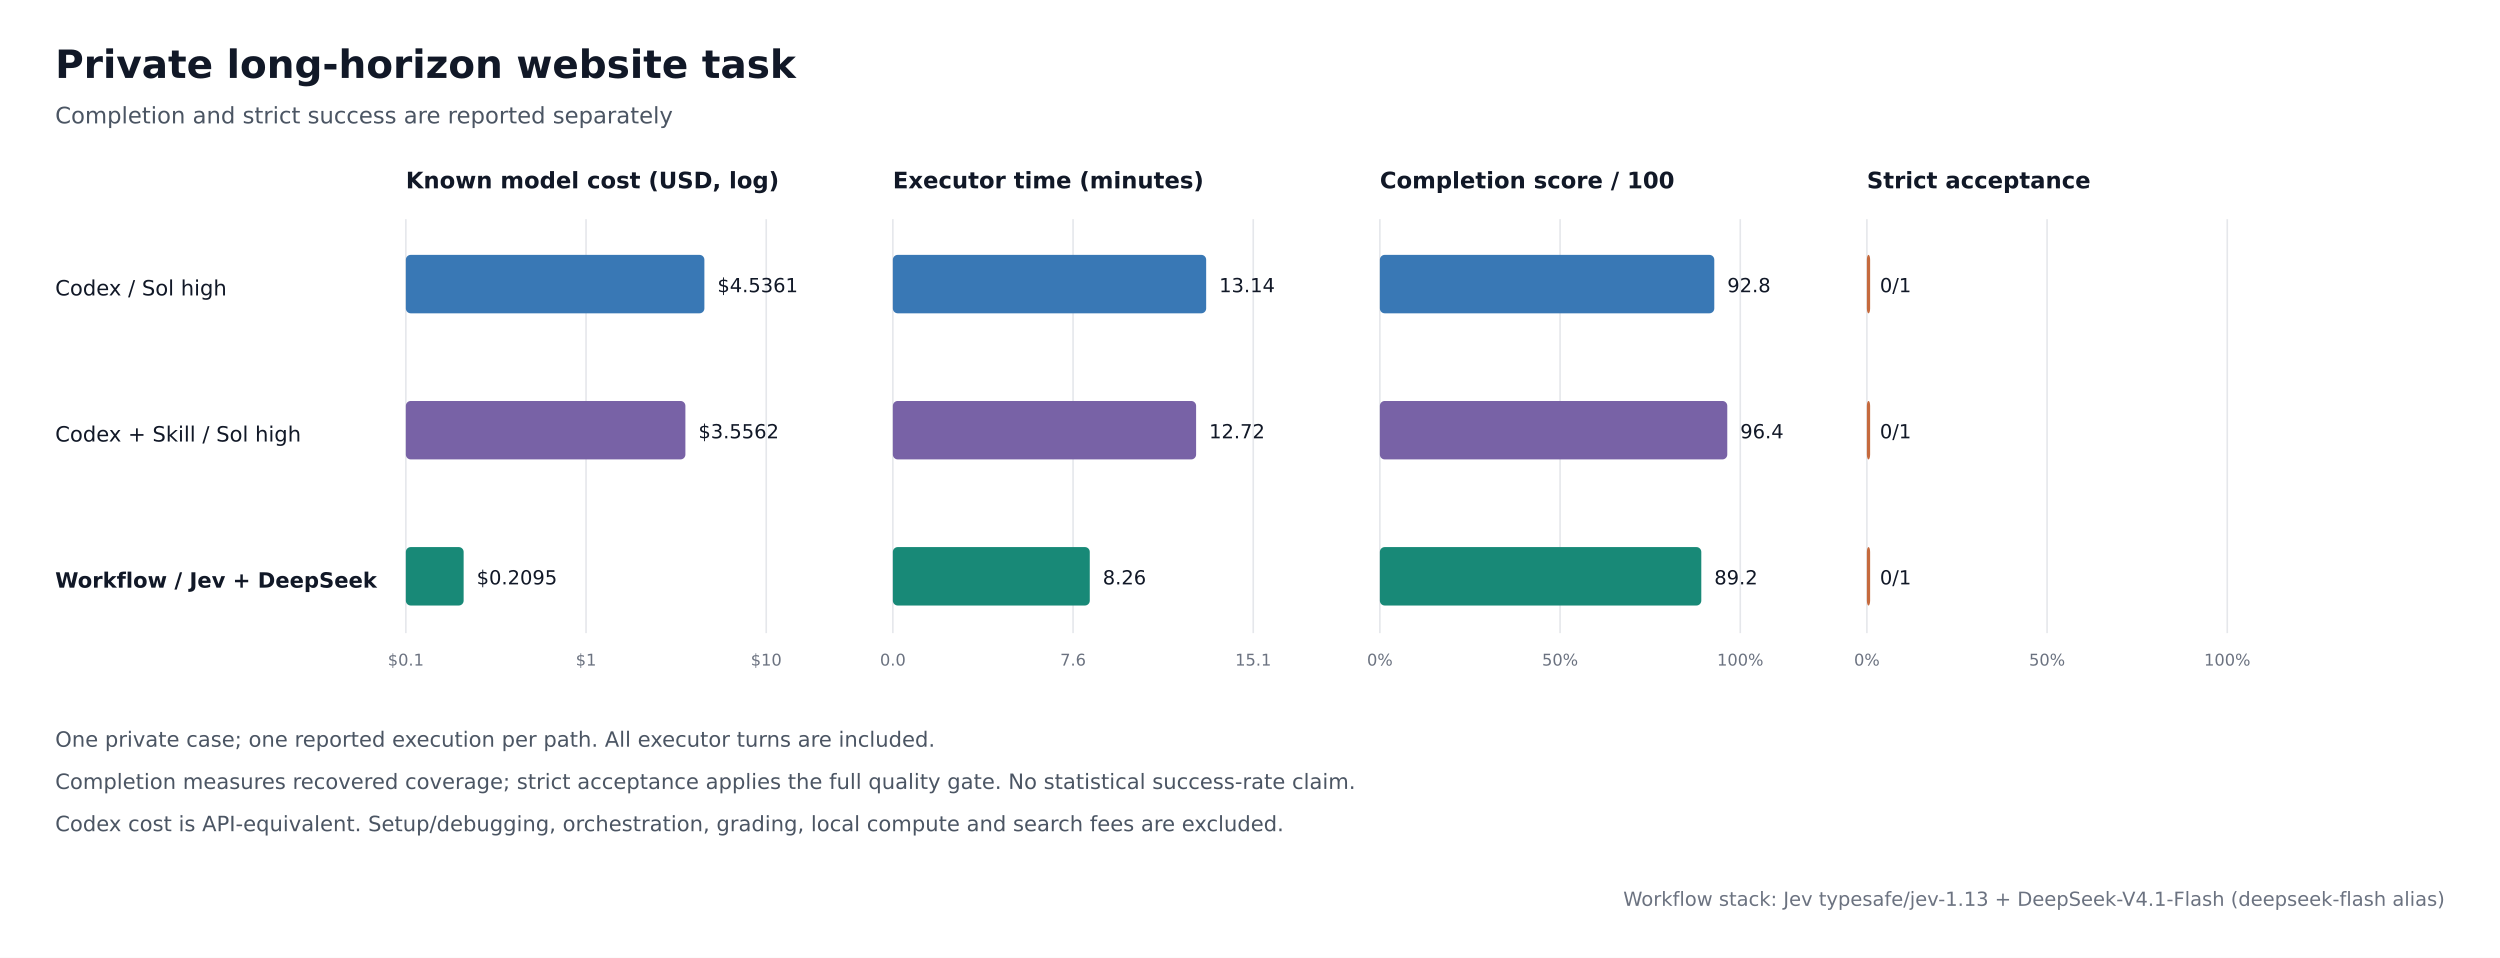
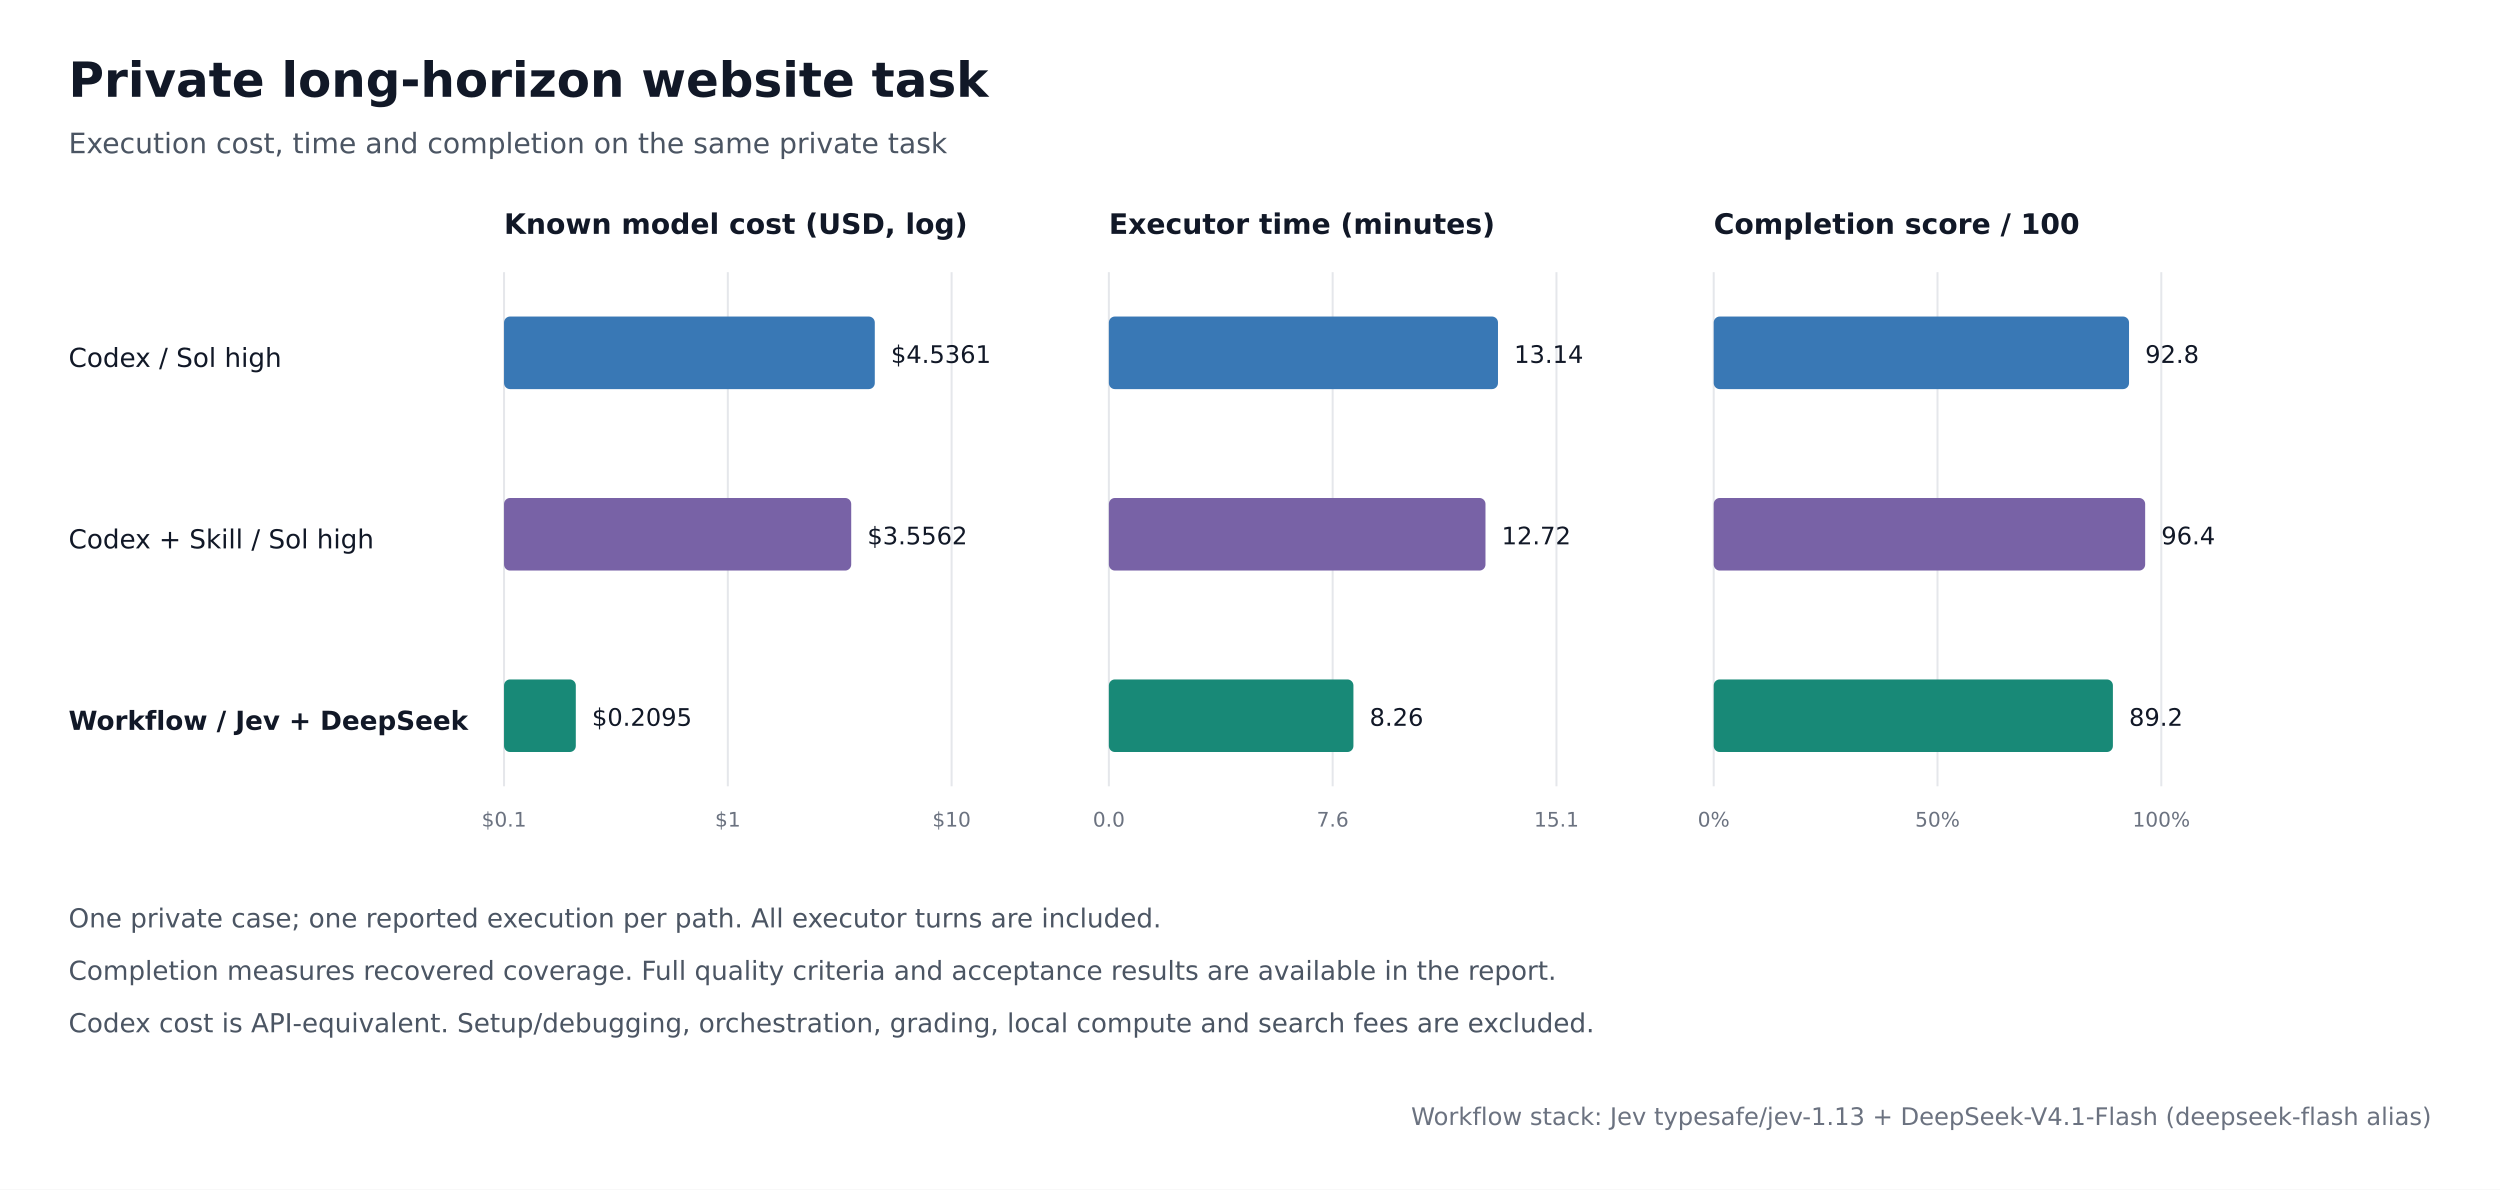
- <svg xmlns="http://www.w3.org/2000/svg" width="1540" height="590" viewBox="0 0 1540 590">
+ <svg xmlns="http://www.w3.org/2000/svg" width="1240" height="590" viewBox="0 0 1240 590">
  <rect width="100%" height="100%" fill="#ffffff" />
  <g font-family="DejaVu Sans, Arial, sans-serif">
    <text x="34.0" y="48.0" font-size="24" font-weight="bold" fill="#111827" text-anchor="start">Private long-horizon website task</text>
-     <text x="34.0" y="76.0" font-size="14" font-weight="normal" fill="#4B5563" text-anchor="start">Completion and strict success are reported separately</text>
+     <text x="34.0" y="76.0" font-size="14" font-weight="normal" fill="#4B5563" text-anchor="start">Execution cost, time and completion on the same private task</text>
    <text x="34.0" y="182.0" font-size="13" font-weight="normal" fill="#111827" text-anchor="start">Codex / Sol high</text>
    <text x="34.0" y="272.0" font-size="13" font-weight="normal" fill="#111827" text-anchor="start">Codex + Skill / Sol high</text>
    <text x="34.0" y="362.0" font-size="13" font-weight="bold" fill="#111827" text-anchor="start">Workflow / Jev + DeepSeek</text>
    <text x="250.0" y="116.0" font-size="14" font-weight="bold" fill="#111827" text-anchor="start">Known model cost (USD, log)</text>
    <text x="550.0" y="116.0" font-size="14" font-weight="bold" fill="#111827" text-anchor="start">Executor time (minutes)</text>
    <text x="850.0" y="116.0" font-size="14" font-weight="bold" fill="#111827" text-anchor="start">Completion score / 100</text>
-     <text x="1150.0" y="116.0" font-size="14" font-weight="bold" fill="#111827" text-anchor="start">Strict acceptance</text>
    <line x1="250.0" y1="135" x2="250.0" y2="390" stroke="#E5E7EB" stroke-width="1" />
    <text x="250.0" y="410.0" font-size="10" font-weight="normal" fill="#6B7280" text-anchor="middle">$0.1</text>
    <line x1="361.0" y1="135" x2="361.0" y2="390" stroke="#E5E7EB" stroke-width="1" />
    <text x="361.0" y="410.0" font-size="10" font-weight="normal" fill="#6B7280" text-anchor="middle">$1</text>
    <line x1="472.0" y1="135" x2="472.0" y2="390" stroke="#E5E7EB" stroke-width="1" />
    <text x="472.0" y="410.0" font-size="10" font-weight="normal" fill="#6B7280" text-anchor="middle">$10</text>
    <line x1="550.0" y1="135" x2="550.0" y2="390" stroke="#E5E7EB" stroke-width="1" />
    <text x="550.0" y="410.0" font-size="10" font-weight="normal" fill="#6B7280" text-anchor="middle">0.0</text>
    <line x1="661.0" y1="135" x2="661.0" y2="390" stroke="#E5E7EB" stroke-width="1" />
    <text x="661.0" y="410.0" font-size="10" font-weight="normal" fill="#6B7280" text-anchor="middle">7.6</text>
    <line x1="772.0" y1="135" x2="772.0" y2="390" stroke="#E5E7EB" stroke-width="1" />
    <text x="772.0" y="410.0" font-size="10" font-weight="normal" fill="#6B7280" text-anchor="middle">15.1</text>
    <line x1="850.0" y1="135" x2="850.0" y2="390" stroke="#E5E7EB" stroke-width="1" />
    <text x="850.0" y="410.0" font-size="10" font-weight="normal" fill="#6B7280" text-anchor="middle">0%</text>
    <line x1="961.0" y1="135" x2="961.0" y2="390" stroke="#E5E7EB" stroke-width="1" />
    <text x="961.0" y="410.0" font-size="10" font-weight="normal" fill="#6B7280" text-anchor="middle">50%</text>
    <line x1="1072.0" y1="135" x2="1072.0" y2="390" stroke="#E5E7EB" stroke-width="1" />
    <text x="1072.0" y="410.0" font-size="10" font-weight="normal" fill="#6B7280" text-anchor="middle">100%</text>
-     <line x1="1150.0" y1="135" x2="1150.0" y2="390" stroke="#E5E7EB" stroke-width="1" />
-     <text x="1150.0" y="410.0" font-size="10" font-weight="normal" fill="#6B7280" text-anchor="middle">0%</text>
-     <line x1="1261.0" y1="135" x2="1261.0" y2="390" stroke="#E5E7EB" stroke-width="1" />
-     <text x="1261.0" y="410.0" font-size="10" font-weight="normal" fill="#6B7280" text-anchor="middle">50%</text>
-     <line x1="1372.0" y1="135" x2="1372.0" y2="390" stroke="#E5E7EB" stroke-width="1" />
-     <text x="1372.0" y="410.0" font-size="10" font-weight="normal" fill="#6B7280" text-anchor="middle">100%</text>
    <rect x="250.0" y="157.0" width="183.9" height="36" rx="3" fill="#3978B5" />
    <text x="441.9" y="180.0" font-size="12" font-weight="normal" fill="#111827" text-anchor="start">$4.5361</text>
    <rect x="550.0" y="157.0" width="193.0" height="36" rx="3" fill="#3978B5" />
    <text x="751.0" y="180.0" font-size="12" font-weight="normal" fill="#111827" text-anchor="start">13.14</text>
    <rect x="850.0" y="157.0" width="206.0" height="36" rx="3" fill="#3978B5" />
    <text x="1064.0" y="180.0" font-size="12" font-weight="normal" fill="#111827" text-anchor="start">92.8</text>
-     <rect x="1150.0" y="157.0" width="2.0" height="36" rx="3" fill="#C56A3D" />
-     <text x="1158.0" y="180.0" font-size="12" font-weight="normal" fill="#111827" text-anchor="start">0/1</text>
    <rect x="250.0" y="247.0" width="172.2" height="36" rx="3" fill="#7862A6" />
    <text x="430.2" y="270.0" font-size="12" font-weight="normal" fill="#111827" text-anchor="start">$3.5562</text>
    <rect x="550.0" y="247.0" width="186.8" height="36" rx="3" fill="#7862A6" />
    <text x="744.8" y="270.0" font-size="12" font-weight="normal" fill="#111827" text-anchor="start">12.72</text>
    <rect x="850.0" y="247.0" width="214.0" height="36" rx="3" fill="#7862A6" />
    <text x="1072.0" y="270.0" font-size="12" font-weight="normal" fill="#111827" text-anchor="start">96.4</text>
-     <rect x="1150.0" y="247.0" width="2.0" height="36" rx="3" fill="#C56A3D" />
-     <text x="1158.0" y="270.0" font-size="12" font-weight="normal" fill="#111827" text-anchor="start">0/1</text>
    <rect x="250.0" y="337.0" width="35.6" height="36" rx="3" fill="#188977" />
    <text x="293.6" y="360.0" font-size="12" font-weight="normal" fill="#111827" text-anchor="start">$0.2095</text>
    <rect x="550.0" y="337.0" width="121.3" height="36" rx="3" fill="#188977" />
    <text x="679.3" y="360.0" font-size="12" font-weight="normal" fill="#111827" text-anchor="start">8.26</text>
    <rect x="850.0" y="337.0" width="198.0" height="36" rx="3" fill="#188977" />
    <text x="1056.0" y="360.0" font-size="12" font-weight="normal" fill="#111827" text-anchor="start">89.2</text>
-     <rect x="1150.0" y="337.0" width="2.0" height="36" rx="3" fill="#C56A3D" />
-     <text x="1158.0" y="360.0" font-size="12" font-weight="normal" fill="#111827" text-anchor="start">0/1</text>
    <text x="34.0" y="460.0" font-size="13" font-weight="normal" fill="#4B5563" text-anchor="start">One private case; one reported execution per path. All executor turns are included.</text>
-     <text x="34.0" y="486.0" font-size="13" font-weight="normal" fill="#4B5563" text-anchor="start">Completion measures recovered coverage; strict acceptance applies the full quality gate. No statistical success-rate claim.</text>
+     <text x="34.0" y="486.0" font-size="13" font-weight="normal" fill="#4B5563" text-anchor="start">Completion measures recovered coverage. Full quality criteria and acceptance results are available in the report.</text>
    <text x="34.0" y="512.0" font-size="13" font-weight="normal" fill="#4B5563" text-anchor="start">Codex cost is API-equivalent. Setup/debugging, orchestration, grading, local compute and search fees are excluded.</text>
-     <text x="1506.0" y="558.0" font-size="12" font-weight="normal" fill="#6B7280" text-anchor="end">Workflow stack: Jev typesafe/jev-1.13 + DeepSeek-V4.1-Flash (deepseek-flash alias)</text>
+     <text x="1206.0" y="558.0" font-size="12" font-weight="normal" fill="#6B7280" text-anchor="end">Workflow stack: Jev typesafe/jev-1.13 + DeepSeek-V4.1-Flash (deepseek-flash alias)</text>
  </g>
</svg>
